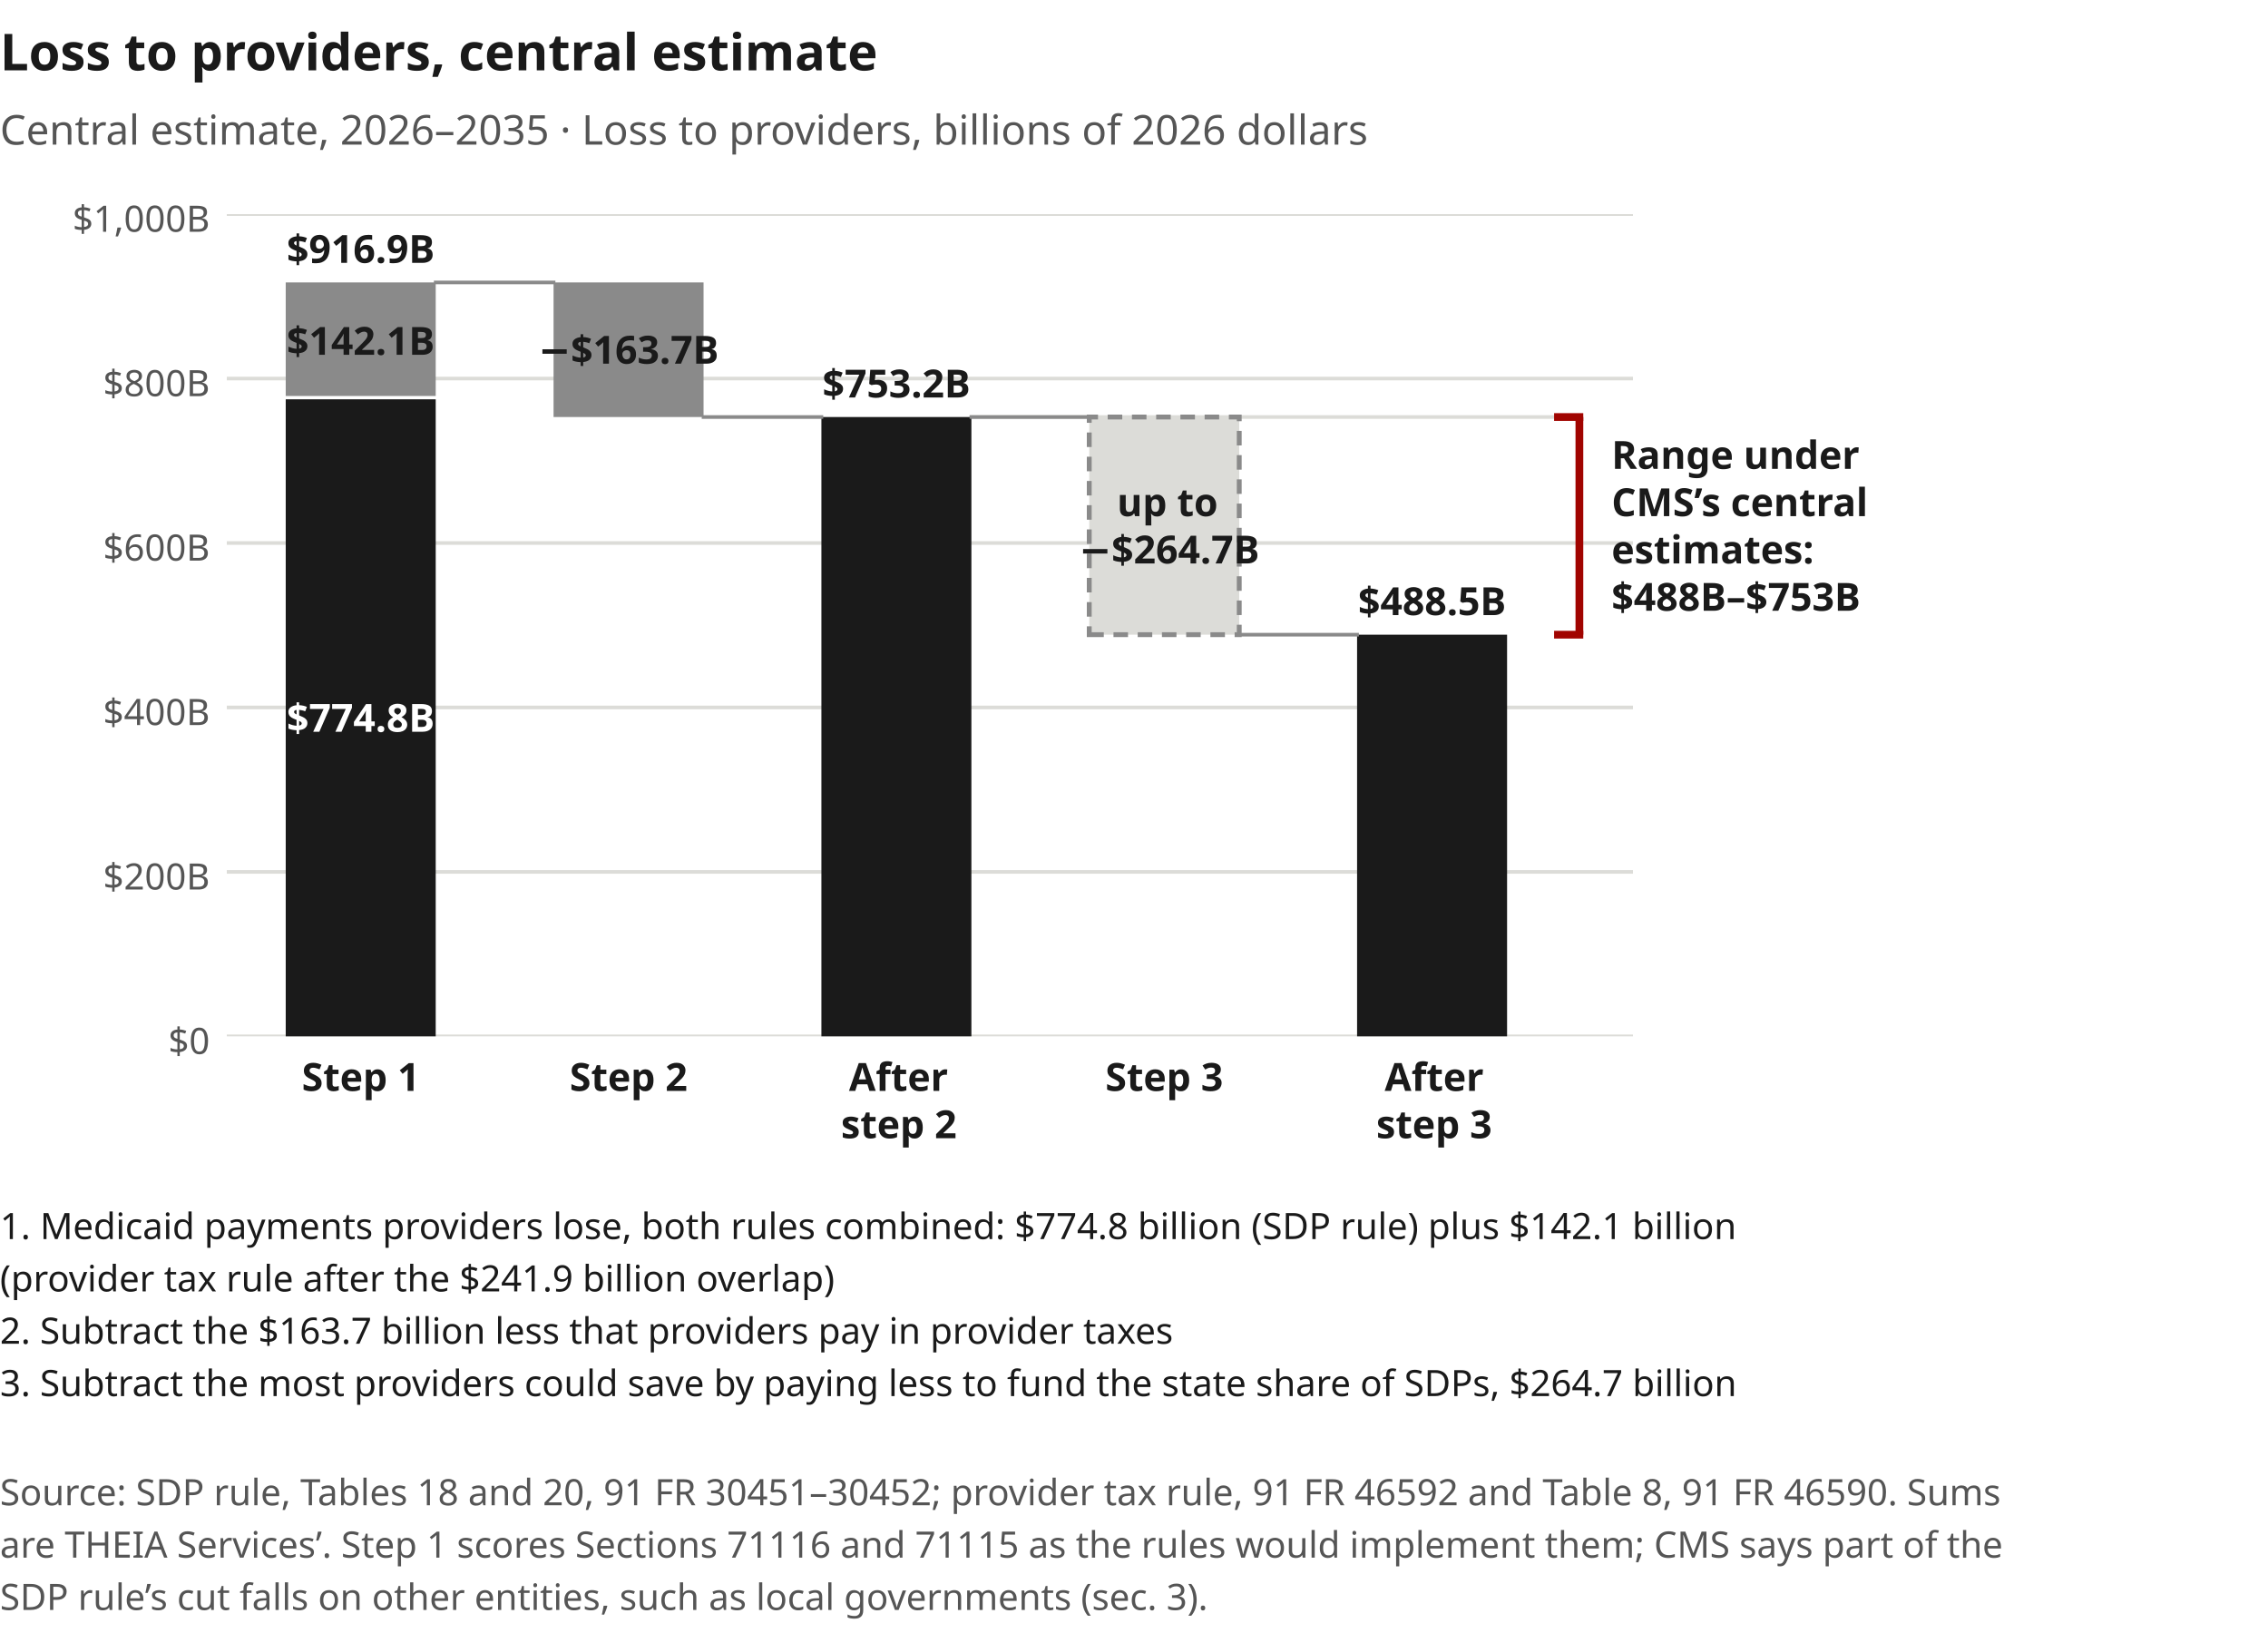
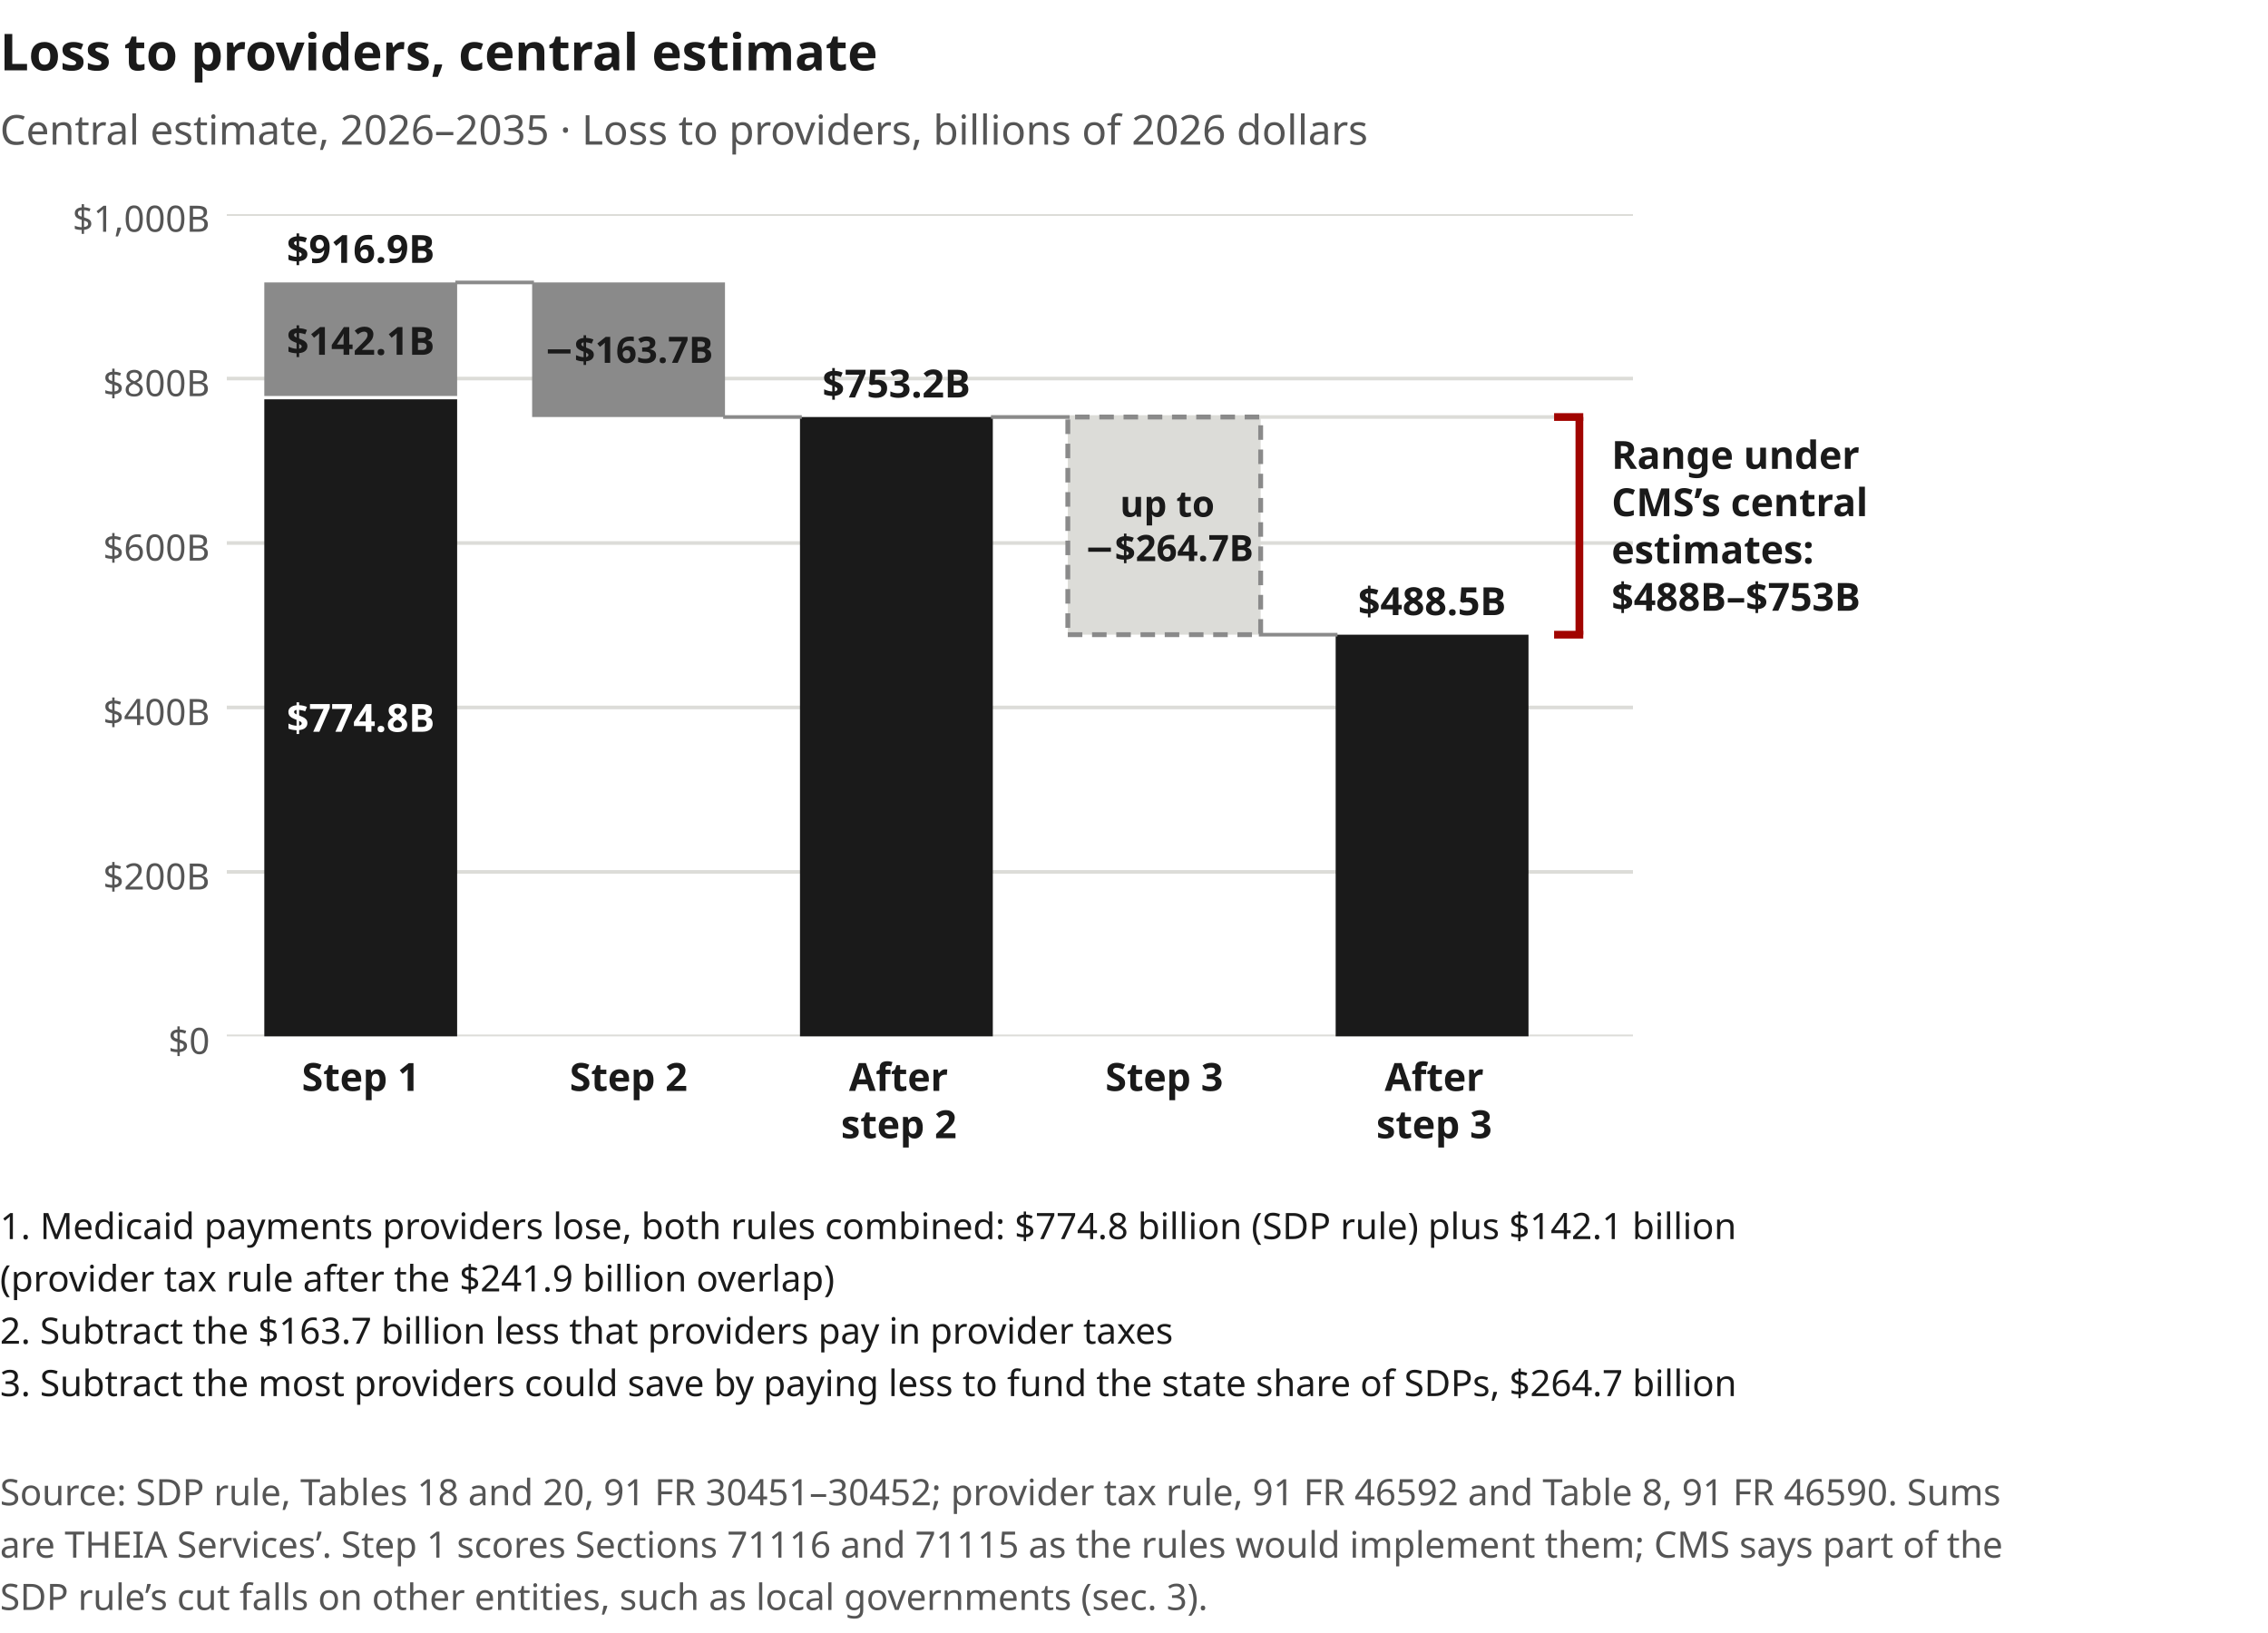
<svg xmlns="http://www.w3.org/2000/svg" width="468pt" height="336.96pt" viewBox="0 0 468 336.96" version="1.1">
  <defs>
    <style type="text/css">*{stroke-linejoin: round; stroke-linecap: butt}</style>
  </defs>
  <g id="figure_1">
    <g id="patch_1">
      <path d="M 0 336.96  L 468 336.96  L 468 0  L 0 0  z " style="fill: #ffffff" />
    </g>
    <g id="axes_1">
      <g id="patch_2">
        <path d="M 46.8 213.84  L 336.96 213.84  L 336.96 44.179  L 46.8 44.179  z " style="fill: #ffffff" />
      </g>
      <g id="line2d_1">
-         <path d="M 200.447 86.051  L 321.485 86.051  " clip-path="url(#p13de385cea)" style="fill: none; stroke: #dcdcd8; stroke-width: 0.75; stroke-linecap: square" />
+         <path d="M 204.868 86.051  L 321.485 86.051  " clip-path="url(#p58b693a257)" style="fill: none; stroke: #dcdcd8; stroke-width: 0.75; stroke-linecap: square" />
      </g>
      <g id="matplotlib.axis_1">
        <g id="xtick_1">
          <g id="line2d_2" />
          <g id="text_1">
            <text style="font-weight: 700; font-size: 8px; font-family: 'Instrument Sans'; text-anchor: middle; fill: #1a1a1a" x="74.434" y="225.1" transform="rotate(-0 74.43429 225.1)">Step 1</text>
          </g>
        </g>
        <g id="xtick_2">
          <g id="line2d_3" />
          <g id="text_2">
            <text style="font-weight: 700; font-size: 8px; font-family: 'Instrument Sans'; text-anchor: middle; fill: #1a1a1a" x="129.703" y="225.1" transform="rotate(-0 129.7029 225.1)">Step 2</text>
          </g>
        </g>
        <g id="xtick_3">
          <g id="line2d_4" />
          <g id="text_3">
            <text style="font-weight: 700; font-size: 8px; font-family: 'Instrument Sans'; fill: #1a1a1a" transform="translate(175.1877 225.1)">After</text>
            <text style="font-weight: 700; font-size: 8px; font-family: 'Instrument Sans'; fill: #1a1a1a" transform="translate(173.5314 234.86)">step 2</text>
          </g>
        </g>
        <g id="xtick_4">
          <g id="line2d_5" />
          <g id="text_4">
            <text style="font-weight: 700; font-size: 8px; font-family: 'Instrument Sans'; text-anchor: middle; fill: #1a1a1a" x="240.24" y="225.1" transform="rotate(-0 240.24 225.1)">Step 3</text>
          </g>
        </g>
        <g id="xtick_5">
          <g id="line2d_6" />
          <g id="text_5">
            <text style="font-weight: 700; font-size: 8px; font-family: 'Instrument Sans'; fill: #1a1a1a" transform="translate(285.7248 225.1)">After</text>
            <text style="font-weight: 700; font-size: 8px; font-family: 'Instrument Sans'; fill: #1a1a1a" transform="translate(283.9923 234.86)">step 3</text>
          </g>
        </g>
      </g>
      <g id="matplotlib.axis_2">
        <g id="ytick_1">
          <g id="line2d_7">
-             <path d="M 46.8 213.84  L 336.96 213.84  " clip-path="url(#p13de385cea)" style="fill: none; stroke: #dcdcd8; stroke-width: 0.75; stroke-linecap: square" />
+             <path d="M 46.8 213.84  L 336.96 213.84  " clip-path="url(#p58b693a257)" style="fill: none; stroke: #dcdcd8; stroke-width: 0.75; stroke-linecap: square" />
          </g>
          <g id="line2d_8" />
          <g id="text_6">
            <text style="font-size: 7.5px; font-family: 'Instrument Sans'; text-anchor: end; fill: #555555" x="43.3" y="217.477" transform="rotate(-0 43.3 217.4775)">$0</text>
          </g>
        </g>
        <g id="ytick_2">
          <g id="line2d_9">
-             <path d="M 46.8 179.908  L 336.96 179.908  " clip-path="url(#p13de385cea)" style="fill: none; stroke: #dcdcd8; stroke-width: 0.75; stroke-linecap: square" />
+             <path d="M 46.8 179.908  L 336.96 179.908  " clip-path="url(#p58b693a257)" style="fill: none; stroke: #dcdcd8; stroke-width: 0.75; stroke-linecap: square" />
          </g>
          <g id="line2d_10" />
          <g id="text_7">
            <text style="font-size: 7.5px; font-family: 'Instrument Sans'; text-anchor: end; fill: #555555" x="43.3" y="183.545" transform="rotate(-0 43.3 183.5453)">$200B</text>
          </g>
        </g>
        <g id="ytick_3">
          <g id="line2d_11">
-             <path d="M 46.8 145.976  L 336.96 145.976  " clip-path="url(#p13de385cea)" style="fill: none; stroke: #dcdcd8; stroke-width: 0.75; stroke-linecap: square" />
+             <path d="M 46.8 145.976  L 336.96 145.976  " clip-path="url(#p58b693a257)" style="fill: none; stroke: #dcdcd8; stroke-width: 0.75; stroke-linecap: square" />
          </g>
          <g id="line2d_12" />
          <g id="text_8">
            <text style="font-size: 7.5px; font-family: 'Instrument Sans'; text-anchor: end; fill: #555555" x="43.3" y="149.613" transform="rotate(-0 43.3 149.6132)">$400B</text>
          </g>
        </g>
        <g id="ytick_4">
          <g id="line2d_13">
-             <path d="M 46.8 112.044  L 336.96 112.044  " clip-path="url(#p13de385cea)" style="fill: none; stroke: #dcdcd8; stroke-width: 0.75; stroke-linecap: square" />
+             <path d="M 46.8 112.044  L 336.96 112.044  " clip-path="url(#p58b693a257)" style="fill: none; stroke: #dcdcd8; stroke-width: 0.75; stroke-linecap: square" />
          </g>
          <g id="line2d_14" />
          <g id="text_9">
            <text style="font-size: 7.5px; font-family: 'Instrument Sans'; text-anchor: end; fill: #555555" x="43.3" y="115.681" transform="rotate(-0 43.3 115.681)">$600B</text>
          </g>
        </g>
        <g id="ytick_5">
          <g id="line2d_15">
-             <path d="M 46.8 78.111  L 336.96 78.111  " clip-path="url(#p13de385cea)" style="fill: none; stroke: #dcdcd8; stroke-width: 0.75; stroke-linecap: square" />
+             <path d="M 46.8 78.111  L 336.96 78.111  " clip-path="url(#p58b693a257)" style="fill: none; stroke: #dcdcd8; stroke-width: 0.75; stroke-linecap: square" />
          </g>
          <g id="line2d_16" />
          <g id="text_10">
            <text style="font-size: 7.5px; font-family: 'Instrument Sans'; text-anchor: end; fill: #555555" x="43.3" y="81.749" transform="rotate(-0 43.3 81.74886)">$800B</text>
          </g>
        </g>
        <g id="ytick_6">
          <g id="line2d_17">
-             <path d="M 46.8 44.179  L 336.96 44.179  " clip-path="url(#p13de385cea)" style="fill: none; stroke: #dcdcd8; stroke-width: 0.75; stroke-linecap: square" />
+             <path d="M 46.8 44.179  L 336.96 44.179  " clip-path="url(#p58b693a257)" style="fill: none; stroke: #dcdcd8; stroke-width: 0.75; stroke-linecap: square" />
          </g>
          <g id="line2d_18" />
          <g id="text_11">
            <text style="font-size: 7.5px; font-family: 'Instrument Sans'; text-anchor: end; fill: #555555" x="43.3" y="47.817" transform="rotate(-0 43.3 47.8167)">$1,000B</text>
          </g>
        </g>
      </g>
      <g id="patch_3">
-         <path d="M 58.959 213.84  L 89.909 213.84  L 89.909 82.387  L 58.959 82.387  z " clip-path="url(#p13de385cea)" style="fill: #1a1a1a" />
+         <path d="M 54.538 213.84  L 94.331 213.84  L 94.331 82.387  L 54.538 82.387  z " clip-path="url(#p58b693a257)" style="fill: #1a1a1a" />
      </g>
      <g id="patch_4">
-         <path d="M 58.959 81.708  L 89.909 81.708  L 89.909 58.278  L 58.959 58.278  z " clip-path="url(#p13de385cea)" style="fill: #8a8a8a" />
+         <path d="M 54.538 81.708  L 94.331 81.708  L 94.331 58.278  L 54.538 58.278  z " clip-path="url(#p58b693a257)" style="fill: #8a8a8a" />
      </g>
      <g id="patch_5">
-         <path d="M 114.228 86.051  L 145.178 86.051  L 145.178 58.278  L 114.228 58.278  z " clip-path="url(#p13de385cea)" style="fill: #8a8a8a" />
+         <path d="M 109.806 86.051  L 149.6 86.051  L 149.6 58.278  L 109.806 58.278  z " clip-path="url(#p58b693a257)" style="fill: #8a8a8a" />
      </g>
      <g id="patch_6">
-         <path d="M 169.496 213.84  L 200.447 213.84  L 200.447 86.051  L 169.496 86.051  z " clip-path="url(#p13de385cea)" style="fill: #1a1a1a" />
+         <path d="M 165.075 213.84  L 204.868 213.84  L 204.868 86.051  L 165.075 86.051  z " clip-path="url(#p58b693a257)" style="fill: #1a1a1a" />
      </g>
      <g id="patch_7">
-         <path d="M 224.765 130.961  L 255.715 130.961  L 255.715 86.051  L 224.765 86.051  z " clip-path="url(#p13de385cea)" style="fill: #dcdcd8; stroke-dasharray: 3,2; stroke-dashoffset: 0; stroke: #8a8a8a; stroke-linejoin: miter" />
+         <path d="M 220.343 130.961  L 260.137 130.961  L 260.137 86.051  L 220.343 86.051  z " clip-path="url(#p58b693a257)" style="fill: #dcdcd8; stroke-dasharray: 3,2; stroke-dashoffset: 0; stroke: #8a8a8a; stroke-linejoin: miter" />
      </g>
      <g id="patch_8">
-         <path d="M 280.033 213.84  L 310.984 213.84  L 310.984 130.961  L 280.033 130.961  z " clip-path="url(#p13de385cea)" style="fill: #1a1a1a" />
+         <path d="M 275.612 213.84  L 315.405 213.84  L 315.405 130.961  L 275.612 130.961  z " clip-path="url(#p58b693a257)" style="fill: #1a1a1a" />
      </g>
      <g id="line2d_19">
-         <path d="M 89.909 58.278  L 114.228 58.278  " clip-path="url(#p13de385cea)" style="fill: none; stroke: #8a8a8a; stroke-width: 0.75; stroke-linecap: square" />
+         <path d="M 94.331 58.278  L 109.806 58.278  " clip-path="url(#p58b693a257)" style="fill: none; stroke: #8a8a8a; stroke-width: 0.75; stroke-linecap: square" />
      </g>
      <g id="line2d_20">
-         <path d="M 145.178 86.051  L 169.496 86.051  " clip-path="url(#p13de385cea)" style="fill: none; stroke: #8a8a8a; stroke-width: 0.75; stroke-linecap: square" />
+         <path d="M 149.6 86.051  L 165.075 86.051  " clip-path="url(#p58b693a257)" style="fill: none; stroke: #8a8a8a; stroke-width: 0.75; stroke-linecap: square" />
      </g>
      <g id="line2d_21">
-         <path d="M 200.447 86.051  L 224.765 86.051  " clip-path="url(#p13de385cea)" style="fill: none; stroke: #8a8a8a; stroke-width: 0.75; stroke-linecap: square" />
+         <path d="M 204.868 86.051  L 220.343 86.051  " clip-path="url(#p58b693a257)" style="fill: none; stroke: #8a8a8a; stroke-width: 0.75; stroke-linecap: square" />
      </g>
      <g id="line2d_22">
-         <path d="M 255.715 130.961  L 280.033 130.961  " clip-path="url(#p13de385cea)" style="fill: none; stroke: #8a8a8a; stroke-width: 0.75; stroke-linecap: square" />
+         <path d="M 260.137 130.961  L 275.612 130.961  " clip-path="url(#p58b693a257)" style="fill: none; stroke: #8a8a8a; stroke-width: 0.75; stroke-linecap: square" />
      </g>
      <g id="line2d_23">
-         <path d="M 325.906 130.961  L 325.906 86.051  " clip-path="url(#p13de385cea)" style="fill: none; stroke: #a10400; stroke-width: 1.6" />
+         <path d="M 325.906 130.961  L 325.906 86.051  " clip-path="url(#p58b693a257)" style="fill: none; stroke: #a10400; stroke-width: 1.6" />
      </g>
      <g id="line2d_24">
-         <path d="M 321.485 130.961  L 325.906 130.961  " clip-path="url(#p13de385cea)" style="fill: none; stroke: #a10400; stroke-width: 1.6; stroke-linecap: square" />
+         <path d="M 321.485 130.961  L 325.906 130.961  " clip-path="url(#p58b693a257)" style="fill: none; stroke: #a10400; stroke-width: 1.6; stroke-linecap: square" />
      </g>
      <g id="line2d_25">
-         <path d="M 321.485 86.051  L 325.906 86.051  " clip-path="url(#p13de385cea)" style="fill: none; stroke: #a10400; stroke-width: 1.6; stroke-linecap: square" />
+         <path d="M 321.485 86.051  L 325.906 86.051  " clip-path="url(#p58b693a257)" style="fill: none; stroke: #a10400; stroke-width: 1.6; stroke-linecap: square" />
      </g>
      <g id="datalabel">
        <text style="font-weight: 700; font-size: 8px; font-family: 'Instrument Sans'; text-anchor: middle; fill: #1a1a1a" x="74.434" y="54.242" transform="rotate(-0 74.43429 54.24208)">$916.9B</text>
      </g>
      <g id="datalabel">
        <text style="font-weight: 700; font-size: 8px; font-family: 'Instrument Sans'; text-anchor: middle; fill: #ffffff" x="74.434" y="150.993" transform="rotate(-0 74.43429 150.9934)">$774.8B</text>
      </g>
      <g id="datalabel">
        <text style="font-weight: 700; font-size: 8px; font-family: 'Instrument Sans'; text-anchor: middle; fill: #1a1a1a" x="74.434" y="73.212" transform="rotate(-0 74.43429 73.21241)">$142.1B</text>
      </g>
      <g id="datalabel">
-         <text style="font-weight: 700; font-size: 8px; font-family: 'Instrument Sans'; text-anchor: middle; fill: #1a1a1a" x="129.703" y="75.045" transform="rotate(-0 129.7029 75.04475)">−$163.7B</text>
+         <text style="font-weight: 700; font-size: 7.5px; font-family: 'Instrument Sans'; text-anchor: middle; fill: #1a1a1a" x="129.703" y="74.865" transform="rotate(-0 129.7029 74.86475)">−$163.7B</text>
      </g>
      <g id="datalabel">
        <text style="font-weight: 700; font-size: 8px; font-family: 'Instrument Sans'; text-anchor: middle; fill: #1a1a1a" x="184.971" y="82.016" transform="rotate(-0 184.9714 82.01556)">$753.2B</text>
      </g>
      <g id="datalabel">
-         <text style="font-weight: 700; font-size: 8px; font-family: 'Instrument Sans'; fill: #1a1a1a" transform="translate(230.4963 106.5061)">up to</text>
-         <text style="font-weight: 700; font-size: 8px; font-family: 'Instrument Sans'; fill: #1a1a1a" transform="translate(222.6519 116.2661)">−$264.7B</text>
+         <text style="font-weight: 700; font-size: 7.5px; font-family: 'Instrument Sans'; fill: #1a1a1a" transform="translate(231.1052 106.6311)">up to</text>
+         <text style="font-weight: 700; font-size: 7.5px; font-family: 'Instrument Sans'; fill: #1a1a1a" transform="translate(223.7511 115.7811)">−$264.7B</text>
      </g>
      <g id="datalabel">
        <text style="font-weight: 700; font-size: 8px; font-family: 'Instrument Sans'; text-anchor: middle; fill: #1a1a1a" x="295.509" y="126.925" transform="rotate(-0 295.5086 126.9248)">$488.5B</text>
      </g>
      <g id="text_12">
        <text style="font-weight: 700; font-size: 8px; font-family: 'Instrument Sans'; fill: #1a1a1a" transform="translate(332.5385 96.74609)">Range under</text>
        <text style="font-weight: 700; font-size: 8px; font-family: 'Instrument Sans'; fill: #1a1a1a" transform="translate(332.5385 106.5061)">CMS’s central</text>
        <text style="font-weight: 700; font-size: 8px; font-family: 'Instrument Sans'; fill: #1a1a1a" transform="translate(332.5385 116.2661)">estimates:</text>
        <text style="font-weight: 700; font-size: 8px; font-family: 'Instrument Sans'; fill: #1a1a1a" transform="translate(332.5385 126.0261)">$488B–$753B</text>
      </g>
    </g>
    <g id="text_13">
      <text style="font-weight: 700; font-size: 10.5px; font-family: 'Instrument Sans'; text-anchor: start; fill: #1a1a1a" x="0" y="14.505" transform="rotate(-0 0 14.505)">Loss to providers, central estimate</text>
    </g>
    <g id="text_14">
      <text style="font-size: 8.5px; font-family: 'Instrument Sans'; text-anchor: start; fill: #555555" x="0" y="29.845" transform="rotate(-0 0 29.845)">Central estimate, 2026–2035 · Loss to providers, billions of 2026 dollars</text>
    </g>
    <g id="key">
      <text style="font-size: 7.5px; font-family: 'Instrument Sans'; text-anchor: start; fill: #1a1a1a" x="0" y="255.675" transform="rotate(-0 0 255.675)">1. Medicaid payments providers lose, both rules combined: $774.8 billion (SDP rule) plus $142.1 billion</text>
    </g>
    <g id="key">
      <text style="font-size: 7.5px; font-family: 'Instrument Sans'; text-anchor: start; fill: #1a1a1a" x="0" y="266.475" transform="rotate(-0 0 266.475)">(provider tax rule after the $241.9 billion overlap)</text>
    </g>
    <g id="key">
      <text style="font-size: 7.5px; font-family: 'Instrument Sans'; text-anchor: start; fill: #1a1a1a" x="0" y="277.275" transform="rotate(-0 0 277.275)">2. Subtract the $163.7 billion less that providers pay in provider taxes</text>
    </g>
    <g id="key">
      <text style="font-size: 7.5px; font-family: 'Instrument Sans'; text-anchor: start; fill: #1a1a1a" x="0" y="288.075" transform="rotate(-0 0 288.075)">3. Subtract the most providers could save by paying less to fund the state share of SDPs, $264.7 billion</text>
    </g>
    <g id="text_15">
      <text style="font-size: 7.5px; font-family: 'Instrument Sans'; text-anchor: start; fill: #555555" x="0" y="310.605" transform="rotate(-0 0 310.605)">Source: SDP rule, Tables 18 and 20, 91 FR 30451–30452; provider tax rule, 91 FR 46592 and Table 8, 91 FR 46590. Sums</text>
    </g>
    <g id="text_16">
      <text style="font-size: 7.5px; font-family: 'Instrument Sans'; text-anchor: start; fill: #555555" x="0" y="321.405" transform="rotate(-0 0 321.405)">are THEIA Services’. Step 1 scores Sections 71116 and 71115 as the rules would implement them; CMS says part of the</text>
    </g>
    <g id="text_17">
      <text style="font-size: 7.5px; font-family: 'Instrument Sans'; text-anchor: start; fill: #555555" x="0" y="332.205" transform="rotate(-0 0 332.205)">SDP rule’s cut falls on other entities, such as local governments (sec. 3).</text>
    </g>
  </g>
  <defs>
-     <clipPath id="p13de385cea">
+     <clipPath id="p58b693a257">
      <rect x="46.8" y="44.179" width="290.16" height="169.661" />
    </clipPath>
  </defs>
</svg>
